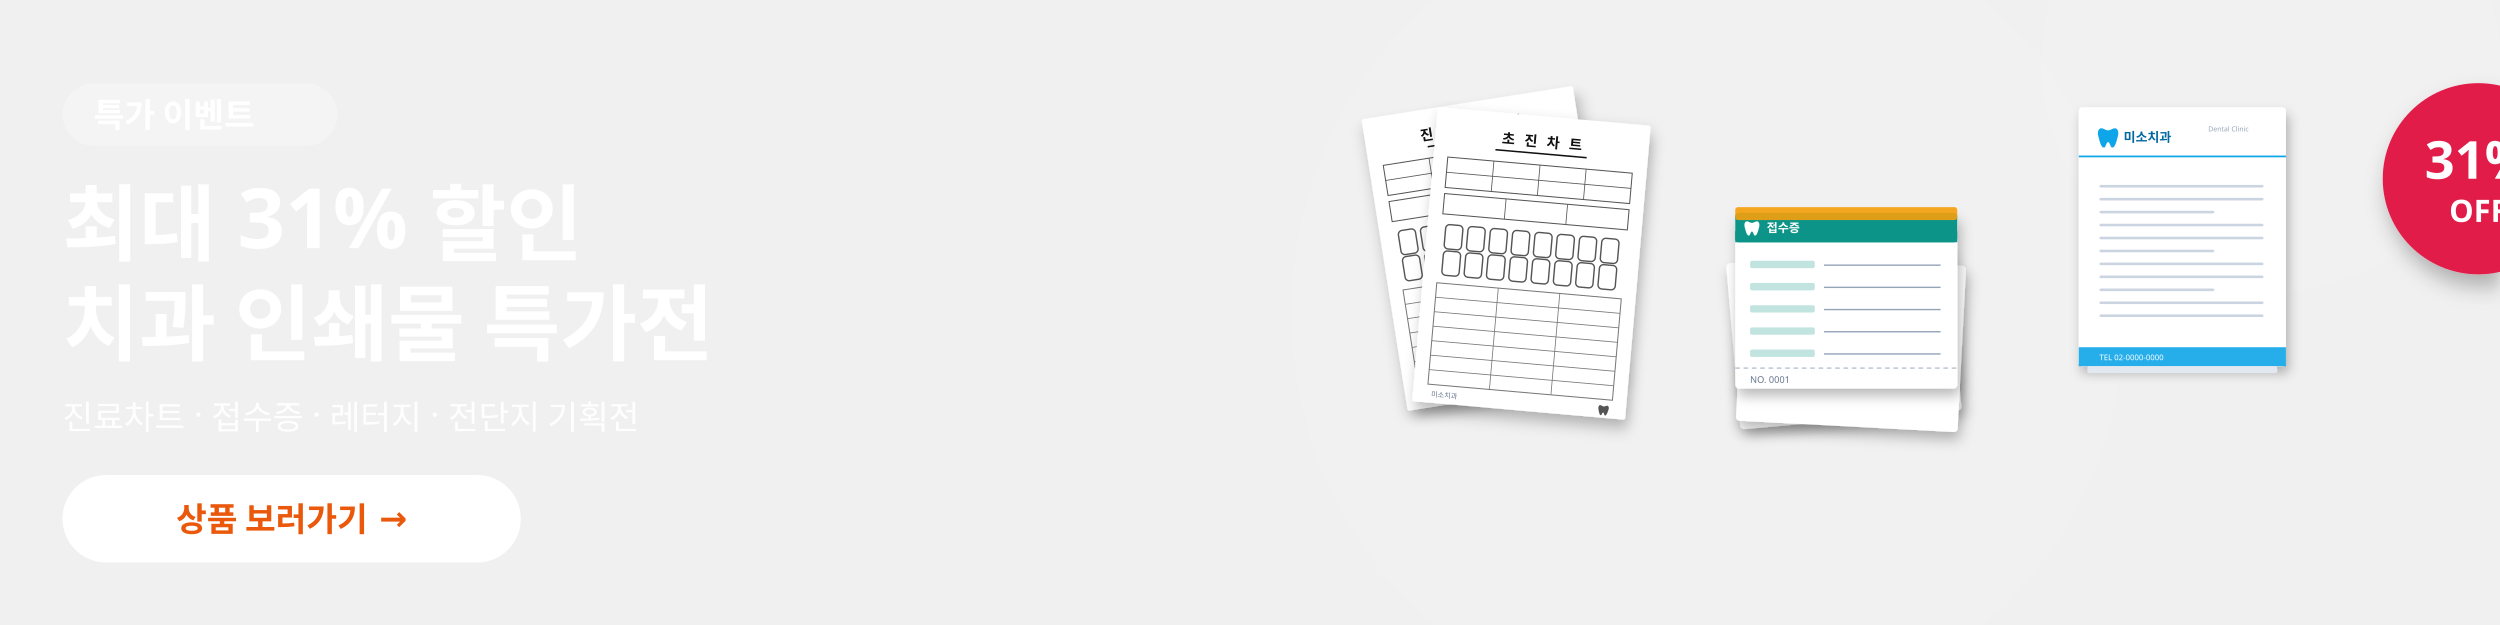
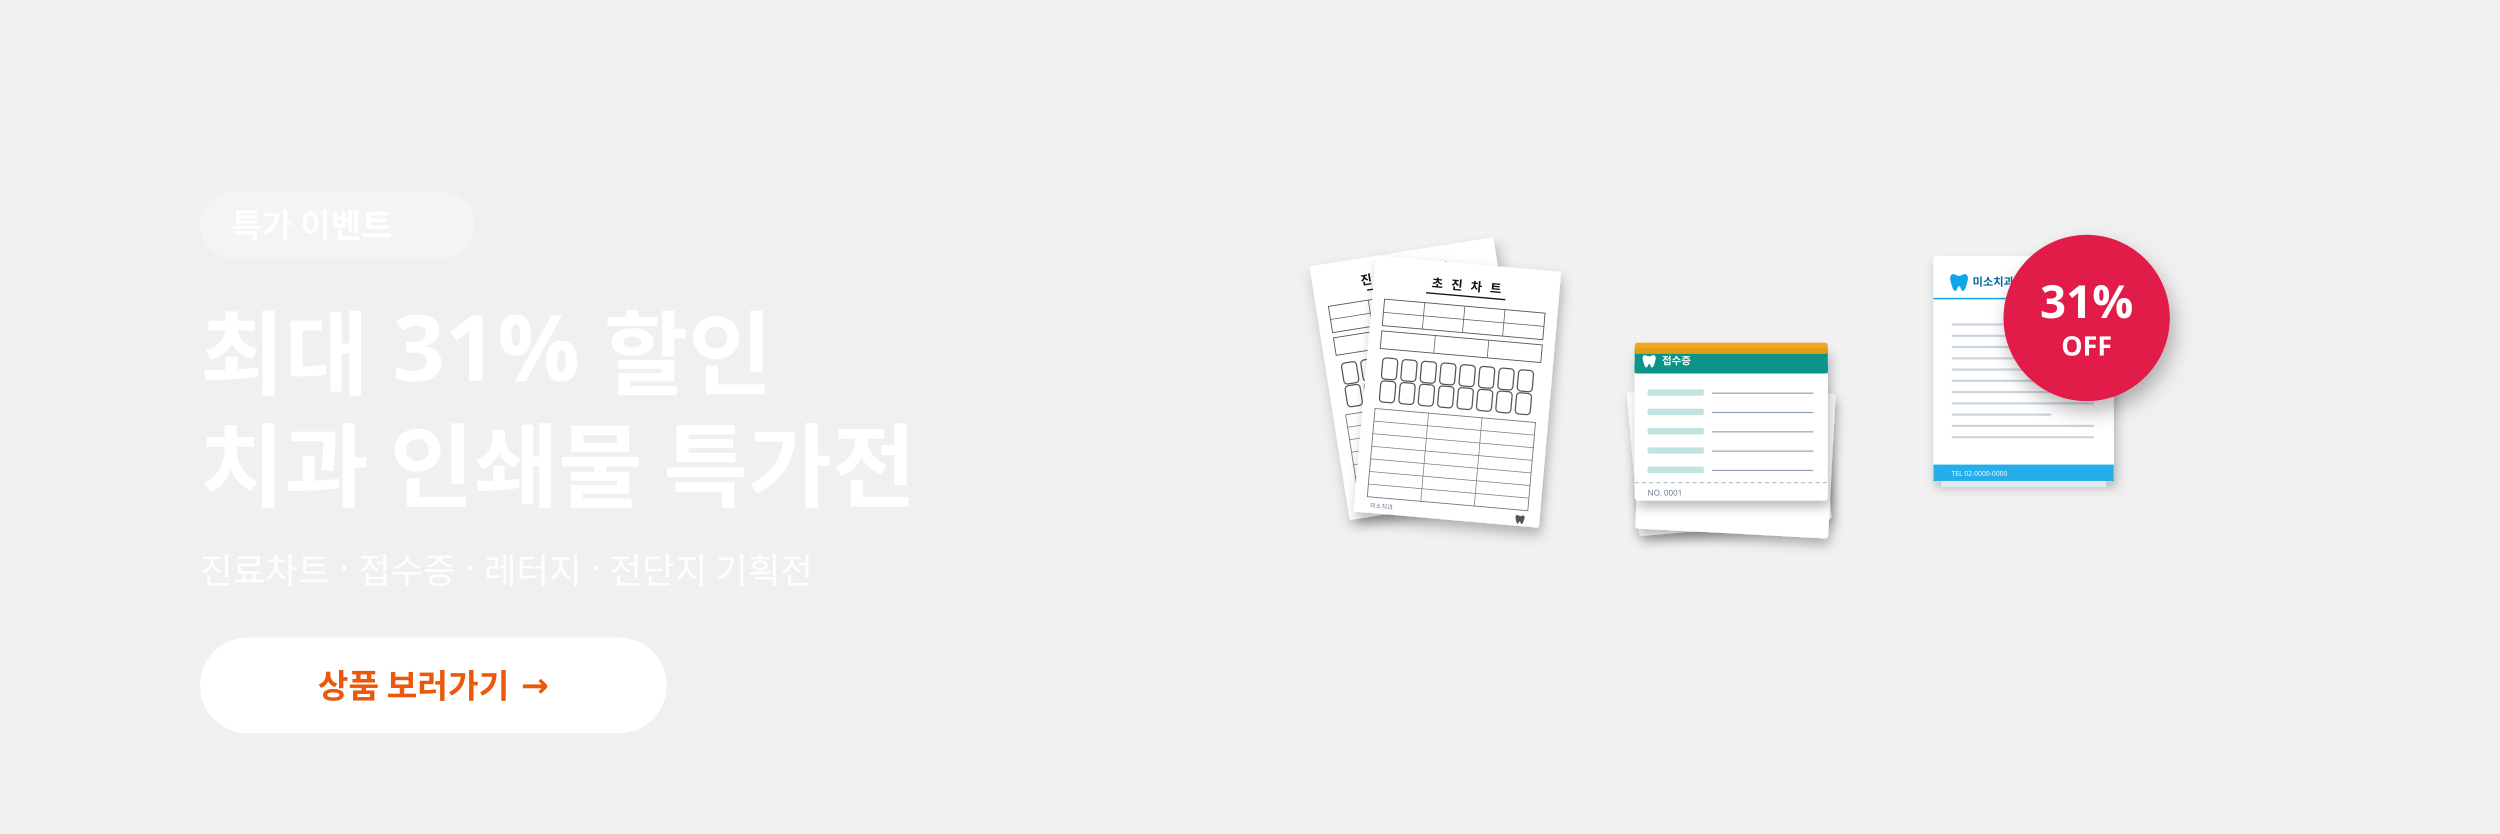
- <svg xmlns="http://www.w3.org/2000/svg" viewBox="0 0 1200 300">
+ <svg xmlns="http://www.w3.org/2000/svg" viewBox="0 0 1200 400">
  <defs>
    <linearGradient id="bg" x1="0" y1="0" x2="1" y2="1">
      <stop offset="0" stop-color="#cfe4f6" />
      <stop offset="1" stop-color="#a8cbe9" />
    </linearGradient>
    <linearGradient id="gold" x1="0" y1="0" x2="1" y2="1">
      <stop offset="0" stop-color="#f7e7a1" />
      <stop offset=".5" stop-color="#d4af37" />
      <stop offset="1" stop-color="#b8901f" />
    </linearGradient>
    <linearGradient id="silver" x1="0" y1="0" x2="1" y2="1">
      <stop offset="0" stop-color="#f8fafc" />
      <stop offset=".5" stop-color="#b6c0cc" />
      <stop offset="1" stop-color="#e2e8f0" />
    </linearGradient>
    <linearGradient id="foil" x1="0" y1="0" x2="1" y2="0">
      <stop offset="0" stop-color="#cfd6de" />
      <stop offset=".3" stop-color="#f8fafc" />
      <stop offset=".6" stop-color="#aeb8c4" />
      <stop offset="1" stop-color="#eef2f6" />
    </linearGradient>
    <filter id="sh" x="-20%" y="-20%" width="150%" height="150%">
      <feDropShadow dx="3" dy="8" stdDeviation="7" flood-color="#000" flood-opacity=".28" />
    </filter>
    <filter id="sh2" x="-20%" y="-20%" width="150%" height="150%">
      <feDropShadow dx="1" dy="3" stdDeviation="3" flood-color="#000" flood-opacity=".28" />
    </filter>
    <filter id="blur">
      <feGaussianBlur stdDeviation="9" />
    </filter>
    <filter id="real" x="-5%" y="-5%" width="110%" height="110%">
      <feTurbulence type="fractalNoise" baseFrequency=".85" numOctaves="2" seed="4" result="n" />
      <feColorMatrix in="n" type="matrix" values="0 0 0 0 .35  0 0 0 0 .33  0 0 0 0 .3  0 0 0 .22 -.04" result="grain" />
      <feComposite in="grain" in2="SourceAlpha" operator="in" result="grainIn" />
      <feGaussianBlur in="SourceAlpha" stdDeviation="1.6" result="b" />
      <feSpecularLighting in="b" surfaceScale="5" specularConstant=".9" specularExponent="22" lighting-color="#fff" result="spec">
        <feDistantLight azimuth="235" elevation="48" />
      </feSpecularLighting>
      <feComposite in="spec" in2="SourceAlpha" operator="in" result="specIn" />
      <feColorMatrix in="specIn" type="matrix" values="1 0 0 0 0  0 1 0 0 0  0 0 1 0 0  0 0 0 .55 0" result="specSoft" />
      <feMerge>
        <feMergeNode in="SourceGraphic" />
        <feMergeNode in="grainIn" />
        <feMergeNode in="specSoft" />
      </feMerge>
    </filter>
    <filter id="desk">
      <feTurbulence type="fractalNoise" baseFrequency=".6" numOctaves="3" seed="9" />
      <feColorMatrix type="matrix" values="0 0 0 0 0  0 0 0 0 0  0 0 0 0 0  0 0 0 .09 0" />
    </filter>
    <radialGradient id="vig" cx=".38" cy=".3" r=".95">
      <stop offset="0" stop-color="#fff" stop-opacity=".28" />
      <stop offset=".55" stop-color="#fff" stop-opacity="0" />
      <stop offset="1" stop-color="#000" stop-opacity=".30" />
    </radialGradient>
  </defs>
-   <circle cx="820" cy="150" r="200" fill="#fff" opacity=".10" />
-   <circle cx="1090" cy="30" r="110" fill="#fff" opacity=".08" />
-   <rect x="30" y="40" width="132" height="30" rx="15" fill="#fff" opacity=".24" />
-   <text x="45" y="61" font-size="16" fill="#fff" font-family="Malgun Gothic,Apple SD Gothic Neo,Noto Sans KR,sans-serif" font-weight="700">특가 이벤트</text>
-   <text x="30" y="122" font-size="40" fill="#fff" font-family="Malgun Gothic,Apple SD Gothic Neo,Noto Sans KR,sans-serif" font-weight="800">최대 31% 할인</text>
-   <text x="30" y="170" font-size="40" fill="#fff" font-family="Malgun Gothic,Apple SD Gothic Neo,Noto Sans KR,sans-serif" font-weight="800">치과 인쇄물 특가전</text>
-   <text x="30" y="206" font-size="16" fill="#fff" font-family="Malgun Gothic,Apple SD Gothic Neo,Noto Sans KR,sans-serif" opacity=".95">진료차트 · 접수증 · 레터지 · 전단지 기획전</text>
-   <rect x="30" y="228" width="220" height="42" rx="21" fill="#fff" />
-   <text x="140" y="255" font-size="16" fill="#ea580c" font-family="Malgun Gothic,Apple SD Gothic Neo,Noto Sans KR,sans-serif" text-anchor="middle" font-weight="800">상품 보러가기 →</text>
-   <g transform="translate(-61 34) scale(0.74)">
-     <g transform="translate(860 -20) scale(0.66)">
-       <g transform="translate(160 78) rotate(-9)">
-         <rect x="0" y="0" width="210" height="290" fill="#fff" filter="url(#sh)" rx="2" />
-         <text x="105" y="30" font-size="14" fill="#111" font-family="Malgun Gothic,Apple SD Gothic Neo,Noto Sans KR,sans-serif" text-anchor="middle" font-weight="700" letter-spacing="3">진 료 기 록 부</text>
-         <rect x="60" y="36" width="90" height="1.5" fill="#111" />
-         <rect x="14" y="48" width="182" height="30" fill="none" stroke="#555" stroke-width="1" />
-         <line x1="14" y1="63" x2="196" y2="63" stroke="#555" stroke-width=".8" />
-         <line x1="59.5" y1="48" x2="59.5" y2="78" stroke="#555" stroke-width=".8" />
-         <line x1="105" y1="48" x2="105" y2="78" stroke="#555" stroke-width=".8" />
-         <line x1="150.5" y1="48" x2="150.5" y2="78" stroke="#555" stroke-width=".8" />
-         <rect x="14" y="84" width="182" height="20" fill="none" stroke="#555" stroke-width="1" />
-         <line x1="74.667" y1="84" x2="74.667" y2="104" stroke="#555" stroke-width=".8" />
-         <line x1="135.333" y1="84" x2="135.333" y2="104" stroke="#555" stroke-width=".8" />
-         <rect x="18" y="114" width="17" height="24" rx="4" fill="none" stroke="#555" stroke-width="1.4" />
-         <rect x="40" y="114" width="17" height="24" rx="4" fill="none" stroke="#555" stroke-width="1.4" />
-         <rect x="62" y="114" width="17" height="24" rx="4" fill="none" stroke="#555" stroke-width="1.4" />
-         <rect x="84" y="114" width="17" height="24" rx="4" fill="none" stroke="#555" stroke-width="1.4" />
-         <rect x="106" y="114" width="17" height="24" rx="4" fill="none" stroke="#555" stroke-width="1.4" />
-         <rect x="128" y="114" width="17" height="24" rx="4" fill="none" stroke="#555" stroke-width="1.4" />
-         <rect x="150" y="114" width="17" height="24" rx="4" fill="none" stroke="#555" stroke-width="1.4" />
-         <rect x="172" y="114" width="17" height="24" rx="4" fill="none" stroke="#555" stroke-width="1.4" />
-         <rect x="18" y="140" width="17" height="24" rx="4" fill="none" stroke="#555" stroke-width="1.4" />
-         <rect x="40" y="140" width="17" height="24" rx="4" fill="none" stroke="#555" stroke-width="1.4" />
-         <rect x="62" y="140" width="17" height="24" rx="4" fill="none" stroke="#555" stroke-width="1.4" />
-         <rect x="84" y="140" width="17" height="24" rx="4" fill="none" stroke="#555" stroke-width="1.4" />
-         <rect x="106" y="140" width="17" height="24" rx="4" fill="none" stroke="#555" stroke-width="1.4" />
-         <rect x="128" y="140" width="17" height="24" rx="4" fill="none" stroke="#555" stroke-width="1.4" />
-         <rect x="150" y="140" width="17" height="24" rx="4" fill="none" stroke="#555" stroke-width="1.4" />
-         <rect x="172" y="140" width="17" height="24" rx="4" fill="none" stroke="#555" stroke-width="1.4" />
-         <rect x="14" y="172" width="182" height="100" fill="none" stroke="#777" stroke-width="1" />
-         <line x1="14" y1="186.286" x2="196" y2="186.286" stroke="#777" stroke-width=".8" />
-         <line x1="14" y1="200.571" x2="196" y2="200.571" stroke="#777" stroke-width=".8" />
-         <line x1="14" y1="214.857" x2="196" y2="214.857" stroke="#777" stroke-width=".8" />
-         <line x1="14" y1="229.143" x2="196" y2="229.143" stroke="#777" stroke-width=".8" />
-         <line x1="14" y1="243.429" x2="196" y2="243.429" stroke="#777" stroke-width=".8" />
-         <line x1="14" y1="257.714" x2="196" y2="257.714" stroke="#777" stroke-width=".8" />
-         <line x1="74.667" y1="172" x2="74.667" y2="272" stroke="#777" stroke-width=".8" />
-         <line x1="135.333" y1="172" x2="135.333" y2="272" stroke="#777" stroke-width=".8" />
-         <path transform="translate(188 282) scale(0.35)" d="M-10,-12 C-14,-12 -16,-6 -14,0 C-12,8 -10,16 -6,16 C-3,16 -3,8 0,8 C3,8 3,16 6,16 C10,16 12,8 14,0 C16,-6 14,-12 10,-12 C6,-12 4,-9 0,-9 C-4,-9 -6,-12 -10,-12Z" fill="#555" />
-         <text x="18" y="284" font-size="7" fill="#64748b" font-family="Malgun Gothic,Apple SD Gothic Neo,Noto Sans KR,sans-serif">미소치과</text>
+   <circle cx="830" cy="205" r="185" fill="#fff" opacity=".10" />
+   <circle cx="1110" cy="60" r="90" fill="#fff" opacity=".08" />
+   <rect x="96" y="92" width="132" height="32" rx="16" fill="#fff" opacity=".24" />
+   <text x="111" y="114" font-size="16" fill="#fff" font-family="Malgun Gothic,Apple SD Gothic Neo,Noto Sans KR,sans-serif" font-weight="700">특가 이벤트</text>
+   <text x="96" y="186" font-size="44" fill="#fff" font-family="Malgun Gothic,Apple SD Gothic Neo,Noto Sans KR,sans-serif" font-weight="700">최대 31% 할인</text>
+   <text x="96" y="240" font-size="44" fill="#fff" font-family="Malgun Gothic,Apple SD Gothic Neo,Noto Sans KR,sans-serif" font-weight="700">치과 인쇄물 특가전</text>
+   <text x="96" y="280" font-size="17" fill="#fff" font-family="Malgun Gothic,Apple SD Gothic Neo,Noto Sans KR,sans-serif" opacity=".95">진료차트 · 접수증 · 레터지 · 전단지 기획전</text>
+   <rect x="96" y="306" width="224" height="46" rx="23" fill="#fff" />
+   <text x="208" y="335" font-size="16" fill="#ea580c" font-family="Malgun Gothic,Apple SD Gothic Neo,Noto Sans KR,sans-serif" text-anchor="middle" font-weight="700">상품 보러가기 →</text>
+   <g transform="translate(60 78) scale(.87)">
+     <g transform="translate(-61 34) scale(0.74)">
+       <g transform="translate(860 -20) scale(0.66)">
+         <g transform="translate(160 78) rotate(-9)">
+           <rect x="0" y="0" width="210" height="290" fill="#fff" filter="url(#sh)" rx="2" />
+           <text x="105" y="30" font-size="14" fill="#111" font-family="Malgun Gothic,Apple SD Gothic Neo,Noto Sans KR,sans-serif" text-anchor="middle" font-weight="700" letter-spacing="3">진 료 기 록 부</text>
+           <rect x="60" y="36" width="90" height="1.5" fill="#111" />
+           <rect x="14" y="48" width="182" height="30" fill="none" stroke="#555" stroke-width="1" />
+           <line x1="14" y1="63" x2="196" y2="63" stroke="#555" stroke-width=".8" />
+           <line x1="59.5" y1="48" x2="59.5" y2="78" stroke="#555" stroke-width=".8" />
+           <line x1="105" y1="48" x2="105" y2="78" stroke="#555" stroke-width=".8" />
+           <line x1="150.5" y1="48" x2="150.5" y2="78" stroke="#555" stroke-width=".8" />
+           <rect x="14" y="84" width="182" height="20" fill="none" stroke="#555" stroke-width="1" />
+           <line x1="74.667" y1="84" x2="74.667" y2="104" stroke="#555" stroke-width=".8" />
+           <line x1="135.333" y1="84" x2="135.333" y2="104" stroke="#555" stroke-width=".8" />
+           <rect x="18" y="114" width="17" height="24" rx="4" fill="none" stroke="#555" stroke-width="1.4" />
+           <rect x="40" y="114" width="17" height="24" rx="4" fill="none" stroke="#555" stroke-width="1.4" />
+           <rect x="62" y="114" width="17" height="24" rx="4" fill="none" stroke="#555" stroke-width="1.4" />
+           <rect x="84" y="114" width="17" height="24" rx="4" fill="none" stroke="#555" stroke-width="1.4" />
+           <rect x="106" y="114" width="17" height="24" rx="4" fill="none" stroke="#555" stroke-width="1.4" />
+           <rect x="128" y="114" width="17" height="24" rx="4" fill="none" stroke="#555" stroke-width="1.4" />
+           <rect x="150" y="114" width="17" height="24" rx="4" fill="none" stroke="#555" stroke-width="1.4" />
+           <rect x="172" y="114" width="17" height="24" rx="4" fill="none" stroke="#555" stroke-width="1.4" />
+           <rect x="18" y="140" width="17" height="24" rx="4" fill="none" stroke="#555" stroke-width="1.4" />
+           <rect x="40" y="140" width="17" height="24" rx="4" fill="none" stroke="#555" stroke-width="1.4" />
+           <rect x="62" y="140" width="17" height="24" rx="4" fill="none" stroke="#555" stroke-width="1.4" />
+           <rect x="84" y="140" width="17" height="24" rx="4" fill="none" stroke="#555" stroke-width="1.4" />
+           <rect x="106" y="140" width="17" height="24" rx="4" fill="none" stroke="#555" stroke-width="1.4" />
+           <rect x="128" y="140" width="17" height="24" rx="4" fill="none" stroke="#555" stroke-width="1.4" />
+           <rect x="150" y="140" width="17" height="24" rx="4" fill="none" stroke="#555" stroke-width="1.4" />
+           <rect x="172" y="140" width="17" height="24" rx="4" fill="none" stroke="#555" stroke-width="1.4" />
+           <rect x="14" y="172" width="182" height="100" fill="none" stroke="#777" stroke-width="1" />
+           <line x1="14" y1="186.286" x2="196" y2="186.286" stroke="#777" stroke-width=".8" />
+           <line x1="14" y1="200.571" x2="196" y2="200.571" stroke="#777" stroke-width=".8" />
+           <line x1="14" y1="214.857" x2="196" y2="214.857" stroke="#777" stroke-width=".8" />
+           <line x1="14" y1="229.143" x2="196" y2="229.143" stroke="#777" stroke-width=".8" />
+           <line x1="14" y1="243.429" x2="196" y2="243.429" stroke="#777" stroke-width=".8" />
+           <line x1="14" y1="257.714" x2="196" y2="257.714" stroke="#777" stroke-width=".8" />
+           <line x1="74.667" y1="172" x2="74.667" y2="272" stroke="#777" stroke-width=".8" />
+           <line x1="135.333" y1="172" x2="135.333" y2="272" stroke="#777" stroke-width=".8" />
+           <path transform="translate(188 282) scale(0.35)" d="M-10,-12 C-14,-12 -16,-6 -14,0 C-12,8 -10,16 -6,16 C-3,16 -3,8 0,8 C3,8 3,16 6,16 C10,16 12,8 14,0 C16,-6 14,-12 10,-12 C6,-12 4,-9 0,-9 C-4,-9 -6,-12 -10,-12Z" fill="#555" />
+           <text x="18" y="284" font-size="7" fill="#64748b" font-family="Malgun Gothic,Apple SD Gothic Neo,Noto Sans KR,sans-serif">미소치과</text>
+         </g>
+         <g transform="translate(235 66) rotate(5)">
+           <rect x="0" y="0" width="210" height="290" fill="#fff" filter="url(#sh)" rx="2" />
+           <text x="105" y="30" font-size="14" fill="#111" font-family="Malgun Gothic,Apple SD Gothic Neo,Noto Sans KR,sans-serif" text-anchor="middle" font-weight="700" letter-spacing="3">초 진 차 트</text>
+           <rect x="60" y="36" width="90" height="1.5" fill="#111" />
+           <rect x="14" y="48" width="182" height="30" fill="none" stroke="#555" stroke-width="1" />
+           <line x1="14" y1="63" x2="196" y2="63" stroke="#555" stroke-width=".8" />
+           <line x1="59.5" y1="48" x2="59.5" y2="78" stroke="#555" stroke-width=".8" />
+           <line x1="105" y1="48" x2="105" y2="78" stroke="#555" stroke-width=".8" />
+           <line x1="150.5" y1="48" x2="150.5" y2="78" stroke="#555" stroke-width=".8" />
+           <rect x="14" y="84" width="182" height="20" fill="none" stroke="#555" stroke-width="1" />
+           <line x1="74.667" y1="84" x2="74.667" y2="104" stroke="#555" stroke-width=".8" />
+           <line x1="135.333" y1="84" x2="135.333" y2="104" stroke="#555" stroke-width=".8" />
+           <rect x="18" y="114" width="17" height="24" rx="4" fill="none" stroke="#555" stroke-width="1.4" />
+           <rect x="40" y="114" width="17" height="24" rx="4" fill="none" stroke="#555" stroke-width="1.4" />
+           <rect x="62" y="114" width="17" height="24" rx="4" fill="none" stroke="#555" stroke-width="1.4" />
+           <rect x="84" y="114" width="17" height="24" rx="4" fill="none" stroke="#555" stroke-width="1.4" />
+           <rect x="106" y="114" width="17" height="24" rx="4" fill="none" stroke="#555" stroke-width="1.4" />
+           <rect x="128" y="114" width="17" height="24" rx="4" fill="none" stroke="#555" stroke-width="1.4" />
+           <rect x="150" y="114" width="17" height="24" rx="4" fill="none" stroke="#555" stroke-width="1.4" />
+           <rect x="172" y="114" width="17" height="24" rx="4" fill="none" stroke="#555" stroke-width="1.4" />
+           <rect x="18" y="140" width="17" height="24" rx="4" fill="none" stroke="#555" stroke-width="1.4" />
+           <rect x="40" y="140" width="17" height="24" rx="4" fill="none" stroke="#555" stroke-width="1.4" />
+           <rect x="62" y="140" width="17" height="24" rx="4" fill="none" stroke="#555" stroke-width="1.4" />
+           <rect x="84" y="140" width="17" height="24" rx="4" fill="none" stroke="#555" stroke-width="1.4" />
+           <rect x="106" y="140" width="17" height="24" rx="4" fill="none" stroke="#555" stroke-width="1.4" />
+           <rect x="128" y="140" width="17" height="24" rx="4" fill="none" stroke="#555" stroke-width="1.4" />
+           <rect x="150" y="140" width="17" height="24" rx="4" fill="none" stroke="#555" stroke-width="1.4" />
+           <rect x="172" y="140" width="17" height="24" rx="4" fill="none" stroke="#555" stroke-width="1.4" />
+           <rect x="14" y="172" width="182" height="100" fill="none" stroke="#777" stroke-width="1" />
+           <line x1="14" y1="186.286" x2="196" y2="186.286" stroke="#777" stroke-width=".8" />
+           <line x1="14" y1="200.571" x2="196" y2="200.571" stroke="#777" stroke-width=".8" />
+           <line x1="14" y1="214.857" x2="196" y2="214.857" stroke="#777" stroke-width=".8" />
+           <line x1="14" y1="229.143" x2="196" y2="229.143" stroke="#777" stroke-width=".8" />
+           <line x1="14" y1="243.429" x2="196" y2="243.429" stroke="#777" stroke-width=".8" />
+           <line x1="14" y1="257.714" x2="196" y2="257.714" stroke="#777" stroke-width=".8" />
+           <line x1="74.667" y1="172" x2="74.667" y2="272" stroke="#777" stroke-width=".8" />
+           <line x1="135.333" y1="172" x2="135.333" y2="272" stroke="#777" stroke-width=".8" />
+           <path transform="translate(188 282) scale(0.35)" d="M-10,-12 C-14,-12 -16,-6 -14,0 C-12,8 -10,16 -6,16 C-3,16 -3,8 0,8 C3,8 3,16 6,16 C10,16 12,8 14,0 C16,-6 14,-12 10,-12 C6,-12 4,-9 0,-9 C-4,-9 -6,-12 -10,-12Z" fill="#555" />
+           <text x="18" y="284" font-size="7" fill="#64748b" font-family="Malgun Gothic,Apple SD Gothic Neo,Noto Sans KR,sans-serif">미소치과</text>
+         </g>
      </g>
-       <g transform="translate(235 66) rotate(5)">
-         <rect x="0" y="0" width="210" height="290" fill="#fff" filter="url(#sh)" rx="2" />
-         <text x="105" y="30" font-size="14" fill="#111" font-family="Malgun Gothic,Apple SD Gothic Neo,Noto Sans KR,sans-serif" text-anchor="middle" font-weight="700" letter-spacing="3">초 진 차 트</text>
-         <rect x="60" y="36" width="90" height="1.5" fill="#111" />
-         <rect x="14" y="48" width="182" height="30" fill="none" stroke="#555" stroke-width="1" />
-         <line x1="14" y1="63" x2="196" y2="63" stroke="#555" stroke-width=".8" />
-         <line x1="59.5" y1="48" x2="59.5" y2="78" stroke="#555" stroke-width=".8" />
-         <line x1="105" y1="48" x2="105" y2="78" stroke="#555" stroke-width=".8" />
-         <line x1="150.5" y1="48" x2="150.5" y2="78" stroke="#555" stroke-width=".8" />
-         <rect x="14" y="84" width="182" height="20" fill="none" stroke="#555" stroke-width="1" />
-         <line x1="74.667" y1="84" x2="74.667" y2="104" stroke="#555" stroke-width=".8" />
-         <line x1="135.333" y1="84" x2="135.333" y2="104" stroke="#555" stroke-width=".8" />
-         <rect x="18" y="114" width="17" height="24" rx="4" fill="none" stroke="#555" stroke-width="1.4" />
-         <rect x="40" y="114" width="17" height="24" rx="4" fill="none" stroke="#555" stroke-width="1.4" />
-         <rect x="62" y="114" width="17" height="24" rx="4" fill="none" stroke="#555" stroke-width="1.4" />
-         <rect x="84" y="114" width="17" height="24" rx="4" fill="none" stroke="#555" stroke-width="1.4" />
-         <rect x="106" y="114" width="17" height="24" rx="4" fill="none" stroke="#555" stroke-width="1.4" />
-         <rect x="128" y="114" width="17" height="24" rx="4" fill="none" stroke="#555" stroke-width="1.4" />
-         <rect x="150" y="114" width="17" height="24" rx="4" fill="none" stroke="#555" stroke-width="1.4" />
-         <rect x="172" y="114" width="17" height="24" rx="4" fill="none" stroke="#555" stroke-width="1.4" />
-         <rect x="18" y="140" width="17" height="24" rx="4" fill="none" stroke="#555" stroke-width="1.4" />
-         <rect x="40" y="140" width="17" height="24" rx="4" fill="none" stroke="#555" stroke-width="1.4" />
-         <rect x="62" y="140" width="17" height="24" rx="4" fill="none" stroke="#555" stroke-width="1.4" />
-         <rect x="84" y="140" width="17" height="24" rx="4" fill="none" stroke="#555" stroke-width="1.4" />
-         <rect x="106" y="140" width="17" height="24" rx="4" fill="none" stroke="#555" stroke-width="1.4" />
-         <rect x="128" y="140" width="17" height="24" rx="4" fill="none" stroke="#555" stroke-width="1.4" />
-         <rect x="150" y="140" width="17" height="24" rx="4" fill="none" stroke="#555" stroke-width="1.4" />
-         <rect x="172" y="140" width="17" height="24" rx="4" fill="none" stroke="#555" stroke-width="1.4" />
-         <rect x="14" y="172" width="182" height="100" fill="none" stroke="#777" stroke-width="1" />
-         <line x1="14" y1="186.286" x2="196" y2="186.286" stroke="#777" stroke-width=".8" />
-         <line x1="14" y1="200.571" x2="196" y2="200.571" stroke="#777" stroke-width=".8" />
-         <line x1="14" y1="214.857" x2="196" y2="214.857" stroke="#777" stroke-width=".8" />
-         <line x1="14" y1="229.143" x2="196" y2="229.143" stroke="#777" stroke-width=".8" />
-         <line x1="14" y1="243.429" x2="196" y2="243.429" stroke="#777" stroke-width=".8" />
-         <line x1="14" y1="257.714" x2="196" y2="257.714" stroke="#777" stroke-width=".8" />
-         <line x1="74.667" y1="172" x2="74.667" y2="272" stroke="#777" stroke-width=".8" />
-         <line x1="135.333" y1="172" x2="135.333" y2="272" stroke="#777" stroke-width=".8" />
-         <path transform="translate(188 282) scale(0.35)" d="M-10,-12 C-14,-12 -16,-6 -14,0 C-12,8 -10,16 -6,16 C-3,16 -3,8 0,8 C3,8 3,16 6,16 C10,16 12,8 14,0 C16,-6 14,-12 10,-12 C6,-12 4,-9 0,-9 C-4,-9 -6,-12 -10,-12Z" fill="#555" />
-         <text x="18" y="284" font-size="7" fill="#64748b" font-family="Malgun Gothic,Apple SD Gothic Neo,Noto Sans KR,sans-serif">미소치과</text>
+       <g transform="translate(1100 20) scale(0.6)">
+         <g transform="translate(170 175) rotate(-5)">
+           <rect x="0" y="0" width="240" height="180" fill="#fff" rx="4" filter="url(#sh)" />
+         </g>
+         <g transform="translate(190 165) rotate(3)">
+           <rect x="0" y="0" width="240" height="180" fill="#fff" rx="4" filter="url(#sh)" />
+         </g>
+         <g transform="translate(180 120) rotate(0)">
+           <rect x="0" y="0" width="240" height="190" fill="#fff" rx="4" filter="url(#sh)" />
+           <rect x="0" y="0" width="240" height="32" fill="#0d9488" rx="4" />
+           <rect x="0" y="20" width="240" height="12" fill="#0d9488" />
+           <path transform="translate(18 16) scale(0.55)" d="M-10,-12 C-14,-12 -16,-6 -14,0 C-12,8 -10,16 -6,16 C-3,16 -3,8 0,8 C3,8 3,16 6,16 C10,16 12,8 14,0 C16,-6 14,-12 10,-12 C6,-12 4,-9 0,-9 C-4,-9 -6,-12 -10,-12Z" fill="#fff" />
+           <text x="34" y="21" font-size="13" fill="#fff" font-family="Malgun Gothic,Apple SD Gothic Neo,Noto Sans KR,sans-serif" font-weight="700">접수증</text>
+           <rect x="0" y="36" width="240" height="1" fill="#fff" />
+           <rect x="16" y="52" width="70" height="8" fill="#0d9488" opacity=".25" rx="2" />
+           <rect x="96" y="56" width="126" height="1.5" fill="#94a3b8" />
+           <rect x="16" y="76" width="70" height="8" fill="#0d9488" opacity=".25" rx="2" />
+           <rect x="96" y="80" width="126" height="1.5" fill="#94a3b8" />
+           <rect x="16" y="100" width="70" height="8" fill="#0d9488" opacity=".25" rx="2" />
+           <rect x="96" y="104" width="126" height="1.5" fill="#94a3b8" />
+           <rect x="16" y="124" width="70" height="8" fill="#0d9488" opacity=".25" rx="2" />
+           <rect x="96" y="128" width="126" height="1.5" fill="#94a3b8" />
+           <rect x="16" y="148" width="70" height="8" fill="#0d9488" opacity=".25" rx="2" />
+           <rect x="96" y="152" width="126" height="1.5" fill="#94a3b8" />
+           <line x1="0" y1="168" x2="240" y2="168" stroke="#94a3b8" stroke-dasharray="5 4" />
+           <text x="16" y="184" font-size="10" fill="#64748b" font-family="Malgun Gothic,Apple SD Gothic Neo,Noto Sans KR,sans-serif">NO. 0001</text>
+         </g>
+         <rect x="180" y="114" width="240" height="14" fill="#f59e0b" rx="3" opacity=".9" />
      </g>
+       <g transform="translate(1330 -10) scale(0.56)">
+         <g transform="translate(180 60) rotate(0)">
+           <rect x="0" y="0" width="240" height="300" fill="#fff" rx="4" filter="url(#sh)" />
+           <path transform="translate(34 34) scale(0.8)" d="M-10,-12 C-14,-12 -16,-6 -14,0 C-12,8 -10,16 -6,16 C-3,16 -3,8 0,8 C3,8 3,16 6,16 C10,16 12,8 14,0 C16,-6 14,-12 10,-12 C6,-12 4,-9 0,-9 C-4,-9 -6,-12 -10,-12Z" fill="#0ea5e9" />
+           <text x="52" y="40" font-size="15" fill="#0369a1" font-family="Malgun Gothic,Apple SD Gothic Neo,Noto Sans KR,sans-serif" font-weight="700">미소치과</text>
+           <text x="150" y="28" font-size="8" fill="#94a3b8" font-family="Malgun Gothic,Apple SD Gothic Neo,Noto Sans KR,sans-serif">Dental Clinic</text>
+           <rect x="0" y="56" width="240" height="2" fill="#0ea5e9" />
+           <rect x="24" y="90" width="190" height="3" fill="#cbd5e1" rx="1.5" />
+           <rect x="24" y="105" width="190" height="3" fill="#cbd5e1" rx="1.5" />
+           <rect x="24" y="120" width="133" height="3" fill="#cbd5e1" rx="1.5" />
+           <rect x="24" y="135" width="190" height="3" fill="#cbd5e1" rx="1.5" />
+           <rect x="24" y="150" width="190" height="3" fill="#cbd5e1" rx="1.5" />
+           <rect x="24" y="165" width="133" height="3" fill="#cbd5e1" rx="1.5" />
+           <rect x="24" y="180" width="190" height="3" fill="#cbd5e1" rx="1.5" />
+           <rect x="24" y="195" width="190" height="3" fill="#cbd5e1" rx="1.5" />
+           <rect x="24" y="210" width="133" height="3" fill="#cbd5e1" rx="1.5" />
+           <rect x="24" y="225" width="190" height="3" fill="#cbd5e1" rx="1.5" />
+           <rect x="24" y="240" width="190" height="3" fill="#cbd5e1" rx="1.5" />
+           <rect x="0" y="278" width="240" height="22" fill="#0ea5e9" opacity=".9" />
+           <text x="24" y="293" font-size="9" fill="#fff" font-family="Malgun Gothic,Apple SD Gothic Neo,Noto Sans KR,sans-serif">TEL 02-0000-0000</text>
+         </g>
+         <rect x="190" y="360" width="220" height="8" fill="#e2e8f0" rx="2" />
+       </g>
+       <circle cx="1545" cy="70" r="62" fill="#e11d48" filter="url(#sh)" />
+       <text x="1545" y="70" font-size="34" fill="#fff" font-family="Malgun Gothic,Apple SD Gothic Neo,Noto Sans KR,sans-serif" text-anchor="middle" font-weight="800">31%</text>
+       <text x="1545" y="98" font-size="20" fill="#fff" font-family="Malgun Gothic,Apple SD Gothic Neo,Noto Sans KR,sans-serif" text-anchor="middle" font-weight="700">OFF</text>
    </g>
-     <g transform="translate(1100 20) scale(0.6)">
-       <g transform="translate(170 175) rotate(-5)">
-         <rect x="0" y="0" width="240" height="180" fill="#fff" rx="4" filter="url(#sh)" />
-       </g>
-       <g transform="translate(190 165) rotate(3)">
-         <rect x="0" y="0" width="240" height="180" fill="#fff" rx="4" filter="url(#sh)" />
-       </g>
-       <g transform="translate(180 120) rotate(0)">
-         <rect x="0" y="0" width="240" height="190" fill="#fff" rx="4" filter="url(#sh)" />
-         <rect x="0" y="0" width="240" height="32" fill="#0d9488" rx="4" />
-         <rect x="0" y="20" width="240" height="12" fill="#0d9488" />
-         <path transform="translate(18 16) scale(0.55)" d="M-10,-12 C-14,-12 -16,-6 -14,0 C-12,8 -10,16 -6,16 C-3,16 -3,8 0,8 C3,8 3,16 6,16 C10,16 12,8 14,0 C16,-6 14,-12 10,-12 C6,-12 4,-9 0,-9 C-4,-9 -6,-12 -10,-12Z" fill="#fff" />
-         <text x="34" y="21" font-size="13" fill="#fff" font-family="Malgun Gothic,Apple SD Gothic Neo,Noto Sans KR,sans-serif" font-weight="700">접수증</text>
-         <rect x="0" y="36" width="240" height="1" fill="#fff" />
-         <rect x="16" y="52" width="70" height="8" fill="#0d9488" opacity=".25" rx="2" />
-         <rect x="96" y="56" width="126" height="1.5" fill="#94a3b8" />
-         <rect x="16" y="76" width="70" height="8" fill="#0d9488" opacity=".25" rx="2" />
-         <rect x="96" y="80" width="126" height="1.5" fill="#94a3b8" />
-         <rect x="16" y="100" width="70" height="8" fill="#0d9488" opacity=".25" rx="2" />
-         <rect x="96" y="104" width="126" height="1.5" fill="#94a3b8" />
-         <rect x="16" y="124" width="70" height="8" fill="#0d9488" opacity=".25" rx="2" />
-         <rect x="96" y="128" width="126" height="1.5" fill="#94a3b8" />
-         <rect x="16" y="148" width="70" height="8" fill="#0d9488" opacity=".25" rx="2" />
-         <rect x="96" y="152" width="126" height="1.5" fill="#94a3b8" />
-         <line x1="0" y1="168" x2="240" y2="168" stroke="#94a3b8" stroke-dasharray="5 4" />
-         <text x="16" y="184" font-size="10" fill="#64748b" font-family="Malgun Gothic,Apple SD Gothic Neo,Noto Sans KR,sans-serif">NO. 0001</text>
-       </g>
-       <rect x="180" y="114" width="240" height="14" fill="#f59e0b" rx="3" opacity=".9" />
-     </g>
-     <g transform="translate(1330 -10) scale(0.56)">
-       <g transform="translate(180 60) rotate(0)">
-         <rect x="0" y="0" width="240" height="300" fill="#fff" rx="4" filter="url(#sh)" />
-         <path transform="translate(34 34) scale(0.8)" d="M-10,-12 C-14,-12 -16,-6 -14,0 C-12,8 -10,16 -6,16 C-3,16 -3,8 0,8 C3,8 3,16 6,16 C10,16 12,8 14,0 C16,-6 14,-12 10,-12 C6,-12 4,-9 0,-9 C-4,-9 -6,-12 -10,-12Z" fill="#0ea5e9" />
-         <text x="52" y="40" font-size="15" fill="#0369a1" font-family="Malgun Gothic,Apple SD Gothic Neo,Noto Sans KR,sans-serif" font-weight="700">미소치과</text>
-         <text x="150" y="28" font-size="8" fill="#94a3b8" font-family="Malgun Gothic,Apple SD Gothic Neo,Noto Sans KR,sans-serif">Dental Clinic</text>
-         <rect x="0" y="56" width="240" height="2" fill="#0ea5e9" />
-         <rect x="24" y="90" width="190" height="3" fill="#cbd5e1" rx="1.5" />
-         <rect x="24" y="105" width="190" height="3" fill="#cbd5e1" rx="1.5" />
-         <rect x="24" y="120" width="133" height="3" fill="#cbd5e1" rx="1.5" />
-         <rect x="24" y="135" width="190" height="3" fill="#cbd5e1" rx="1.5" />
-         <rect x="24" y="150" width="190" height="3" fill="#cbd5e1" rx="1.5" />
-         <rect x="24" y="165" width="133" height="3" fill="#cbd5e1" rx="1.5" />
-         <rect x="24" y="180" width="190" height="3" fill="#cbd5e1" rx="1.5" />
-         <rect x="24" y="195" width="190" height="3" fill="#cbd5e1" rx="1.5" />
-         <rect x="24" y="210" width="133" height="3" fill="#cbd5e1" rx="1.5" />
-         <rect x="24" y="225" width="190" height="3" fill="#cbd5e1" rx="1.5" />
-         <rect x="24" y="240" width="190" height="3" fill="#cbd5e1" rx="1.5" />
-         <rect x="0" y="278" width="240" height="22" fill="#0ea5e9" opacity=".9" />
-         <text x="24" y="293" font-size="9" fill="#fff" font-family="Malgun Gothic,Apple SD Gothic Neo,Noto Sans KR,sans-serif">TEL 02-0000-0000</text>
-       </g>
-       <rect x="190" y="360" width="220" height="8" fill="#e2e8f0" rx="2" />
-     </g>
-     <circle cx="1690" cy="70" r="62" fill="#e11d48" filter="url(#sh)" />
-     <text x="1690" y="70" font-size="34" fill="#fff" font-family="Malgun Gothic,Apple SD Gothic Neo,Noto Sans KR,sans-serif" text-anchor="middle" font-weight="800">31%</text>
-     <text x="1690" y="98" font-size="20" fill="#fff" font-family="Malgun Gothic,Apple SD Gothic Neo,Noto Sans KR,sans-serif" text-anchor="middle" font-weight="700">OFF</text>
  </g>
</svg>
